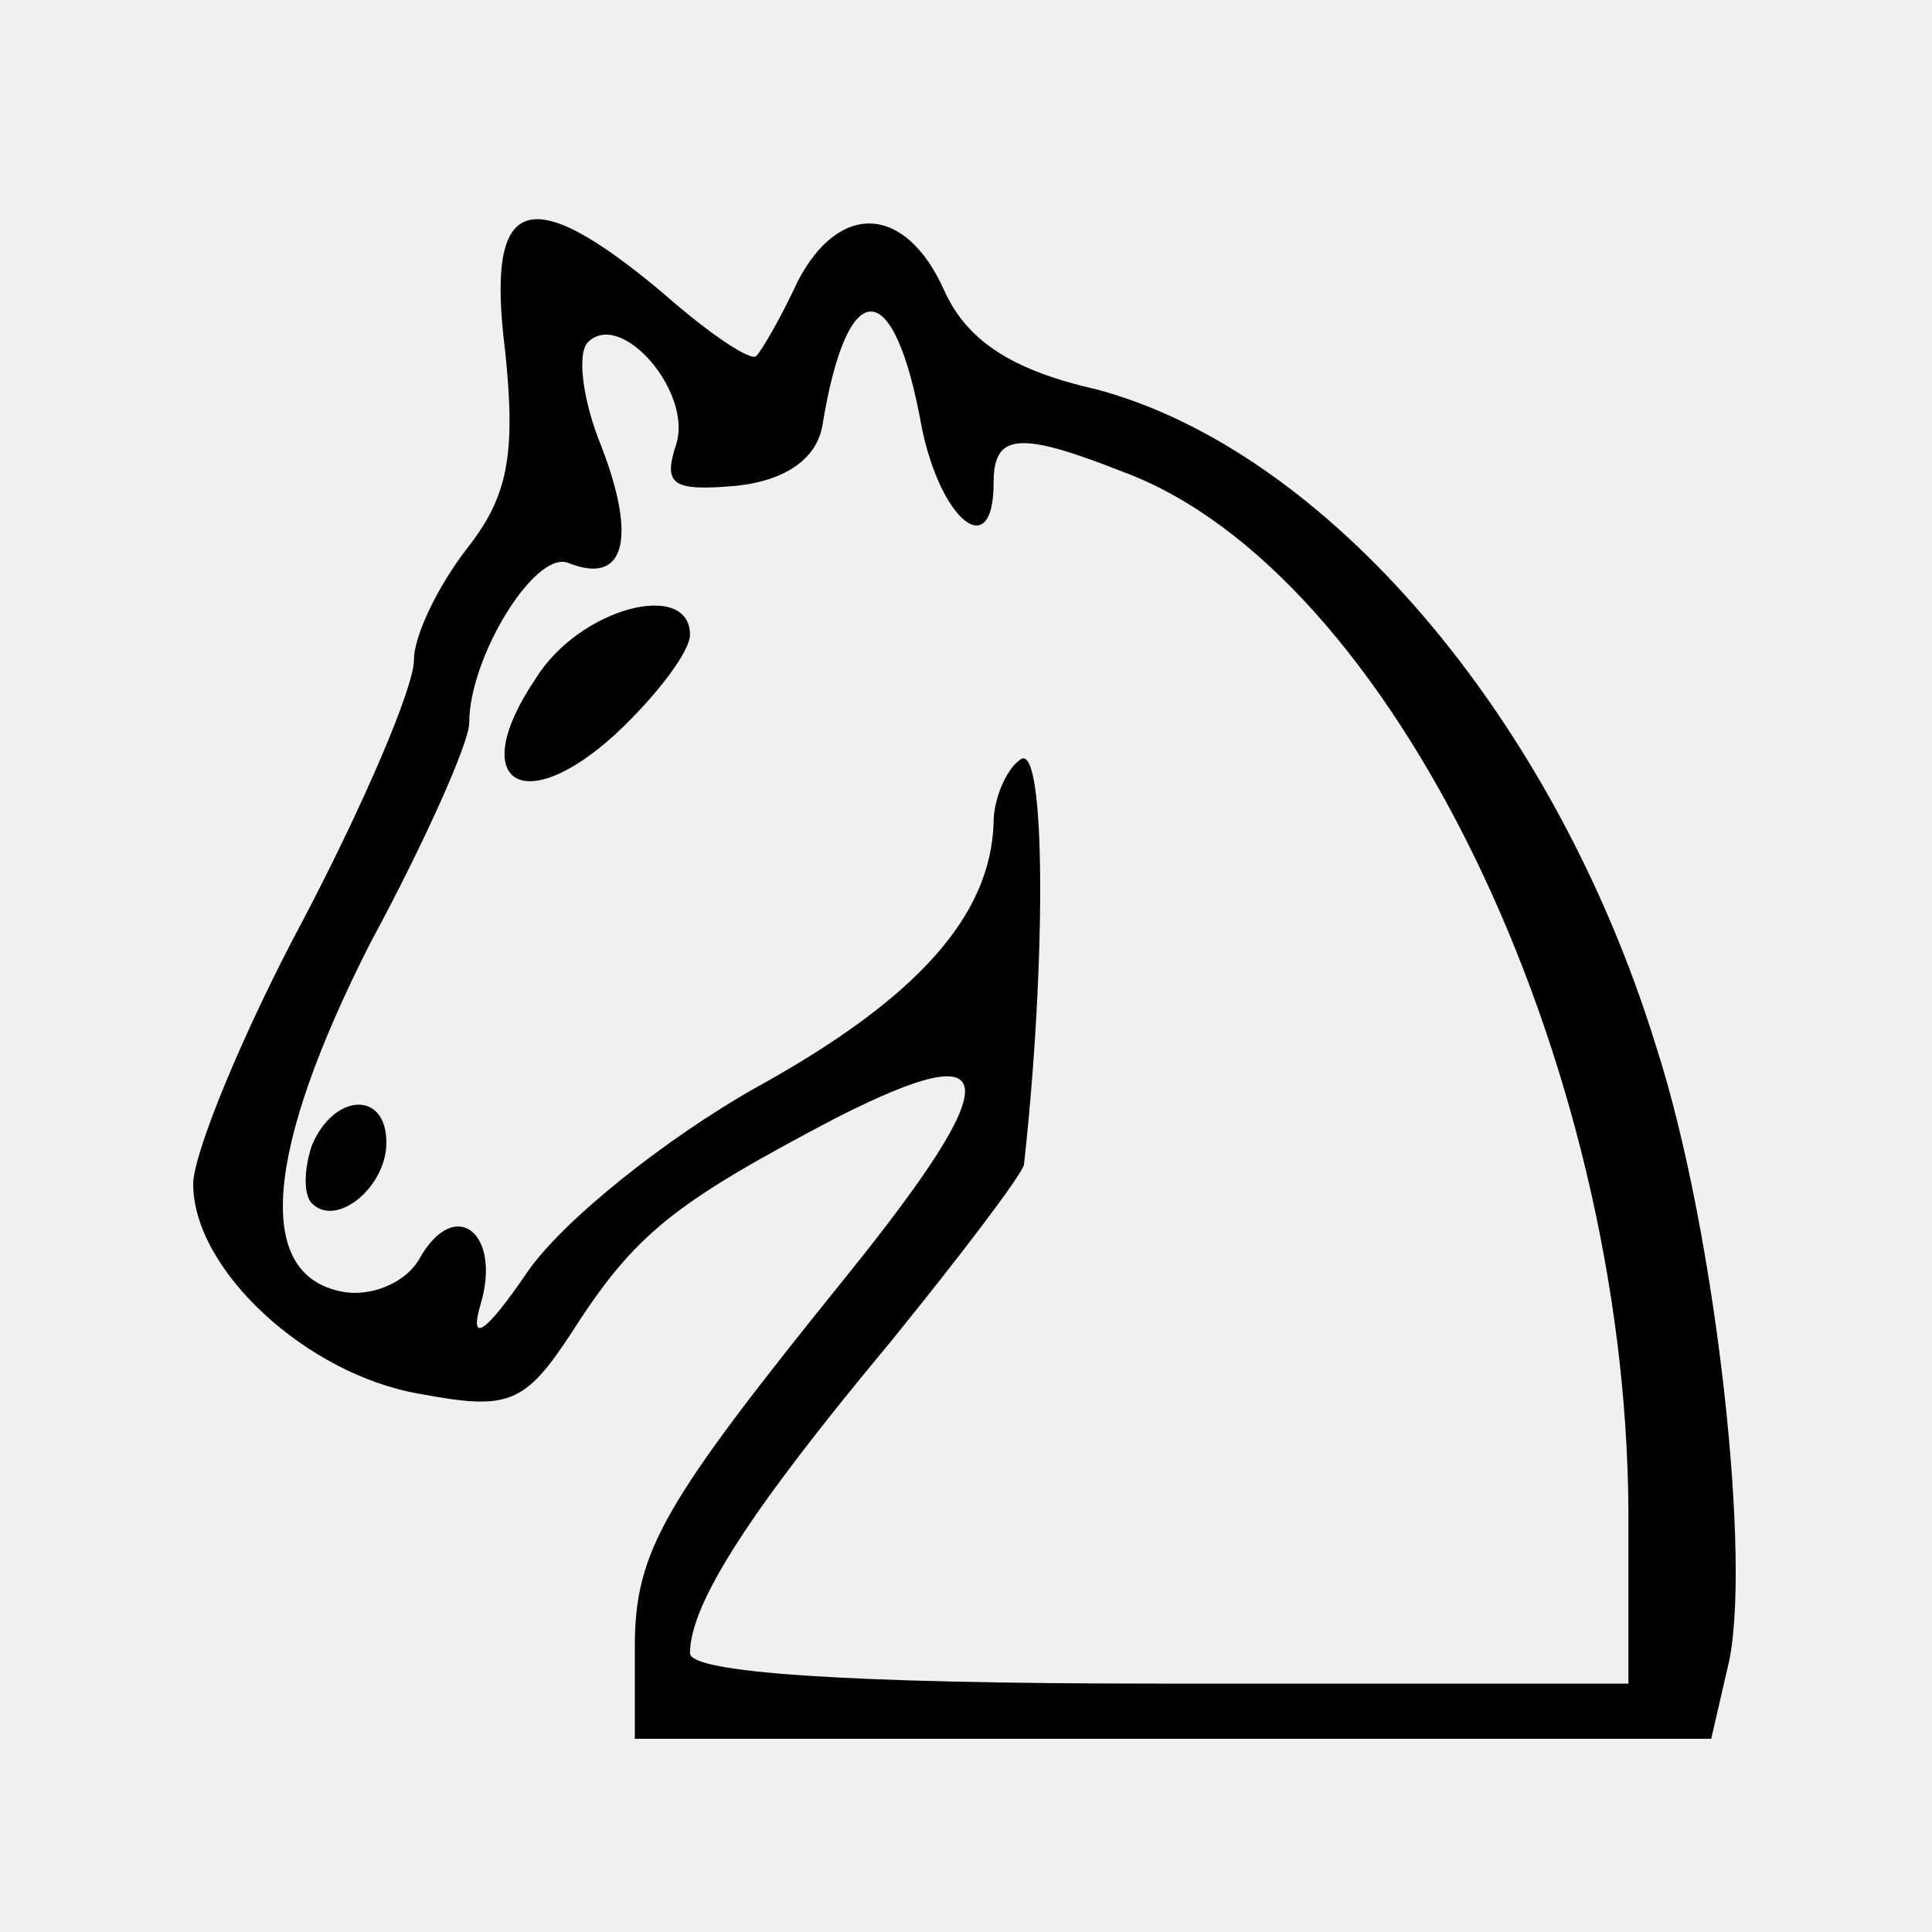
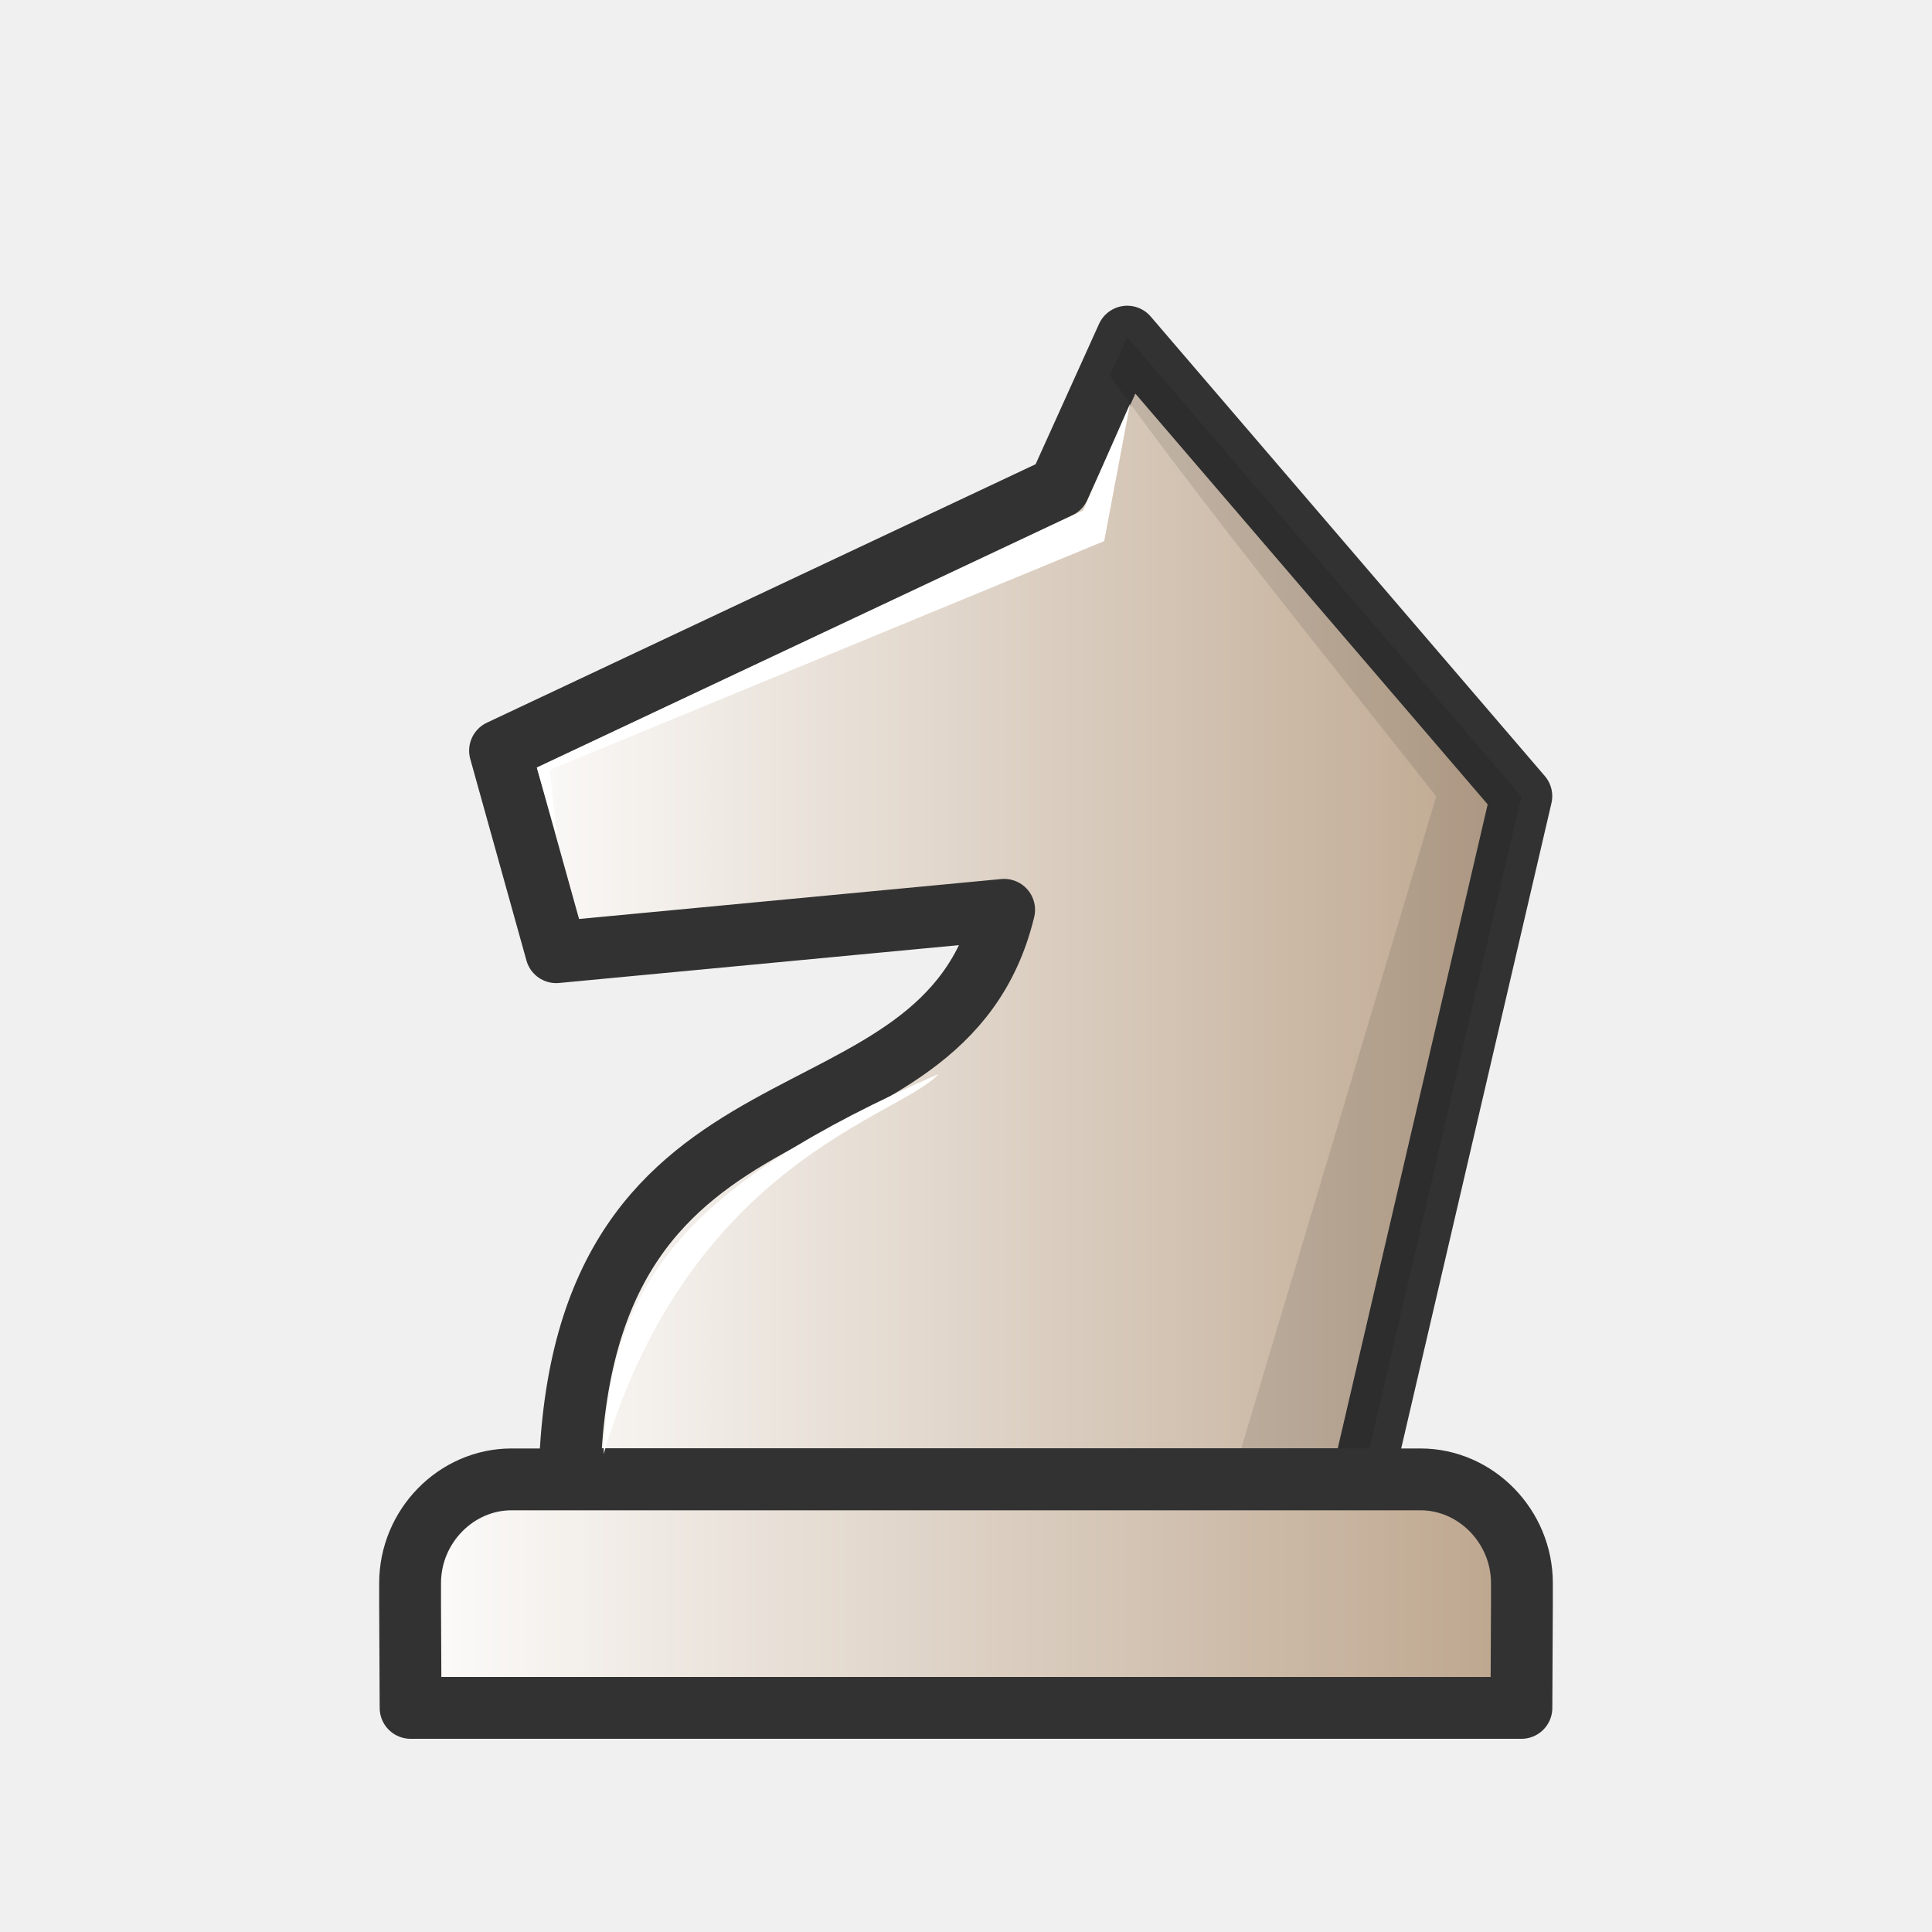
- <svg xmlns="http://www.w3.org/2000/svg" version="1.0" width="70pt" height="70pt" viewBox="0 0 70 70" preserveAspectRatio="xMidYMid meet">
-   <g transform="translate(0,70) scale(0.1,-0.1)" fill="#000000" stroke="none">
-     <path d="M183 573 c4 -38 1 -53 -14 -72 -10 -13 -19 -31 -19 -40 0 -10 -18 -52 -40 -94 -22 -41 -40 -85 -40 -96 0 -31 41 -69 82 -76 32 -6 38 -4 55 22 23 36 37 47 96 78 61 31 62 15 4 -57 -67 -83 -77 -100 -77 -135 l0 -33 195 0 195 0 6 26 c9 36 -4 157 -26 225 -37 120 -120 216 -203 238 -31 7 -47 18 -55 36 -14 31 -38 32 -53 3 -6 -13 -13 -25 -15 -27 -2 -2 -17 8 -34 23 -49 41 -64 35 -57 -21z m151 -28 c7 -34 26 -49 26 -20 0 18 9 19 47 4 97 -36 182 -212 183 -376 l0 -63 -170 0 c-114 0 -170 4 -170 11 0 18 22 52 72 112 26 32 48 61 49 65 8 72 8 152 -1 147 -5 -3 -10 -14 -10 -23 -1 -34 -28 -64 -86 -96 -32 -18 -70 -48 -83 -67 -15 -22 -21 -26 -17 -12 8 26 -9 40 -22 17 -5 -9 -18 -14 -28 -12 -32 6 -28 51 10 126 20 37 36 73 36 80 0 24 24 63 36 58 20 -8 25 8 12 42 -7 17 -9 34 -5 38 12 12 38 -18 32 -37 -5 -15 -1 -17 22 -15 18 2 29 10 31 22 9 55 26 55 36 -1z" />
-     <path d="M194 454 c-25 -37 -5 -51 29 -20 15 14 27 30 27 36 0 20 -40 10 -56 -16z" />
-     <path d="M113 285 c-3 -9 -3 -18 0 -21 9 -9 27 6 27 22 0 19 -19 18 -27 -1z" />
-   </g>
+ <svg xmlns="http://www.w3.org/2000/svg" xmlns:xlink="http://www.w3.org/1999/xlink" width="50mm" height="50mm" fill-rule="evenodd" clip-rule="evenodd" image-rendering="optimizeQuality" shape-rendering="geometricPrecision" text-rendering="geometricPrecision" viewBox="0 0 50 50">
+   <defs>
+     <linearGradient xlink:href="#a" id="b" x1="-462.21" x2="-434.18" y1="-469.84" y2="-469.84" gradientTransform="translate(474.35 493.34)" gradientUnits="userSpaceOnUse" />
+     <linearGradient id="a">
+       <stop offset="0" stop-color="#fff" />
+       <stop offset="1" stop-color="#bba38a" />
+     </linearGradient>
+     <linearGradient xlink:href="#a" id="c" x1="-464.54" x2="-434.16" y1="-452.1" y2="-452.1" gradientTransform="translate(474.35 493.34)" gradientUnits="userSpaceOnUse" />
+   </defs>
+   <path fill="url(#b)" stroke="#323232" stroke-linejoin="round" stroke-width="1.6" d="m25.987 23.546-11.592 1.097-1.454-5.216 14.468-6.815 1.763-3.9 10.2 11.892-4.116 17.678H14.74c.245-11.292 9.64-8.1 11.247-14.736z" class="st28" />
+   <path d="m29.173 8.72-.879 1.945.426-.943c2.692 3.722 5.608 7.279 8.45 10.888l-5.285 17.671h3.372l4.117-17.671z" opacity=".1" />
+   <path fill="url(#c)" stroke="#323232" stroke-linecap="round" stroke-linejoin="round" stroke-width="1.6" d="M13.24 38.286c-1.437 0-2.627 1.216-2.627 2.685v.545l.013 2.684h28.748l.013-2.684v-.545c0-1.468-1.19-2.685-2.627-2.685H25z" />
+   <path fill="#fff" d="M15.62 37.633c.159-4.472 2.145-6.971 8.667-9.837-.987 1.107-6.405 2.237-8.667 9.837zM14.418 21.67l-.523-1.803L28.03 13.21l1.217-2.764-.671 3.558-14.35 5.921z" />
</svg>
